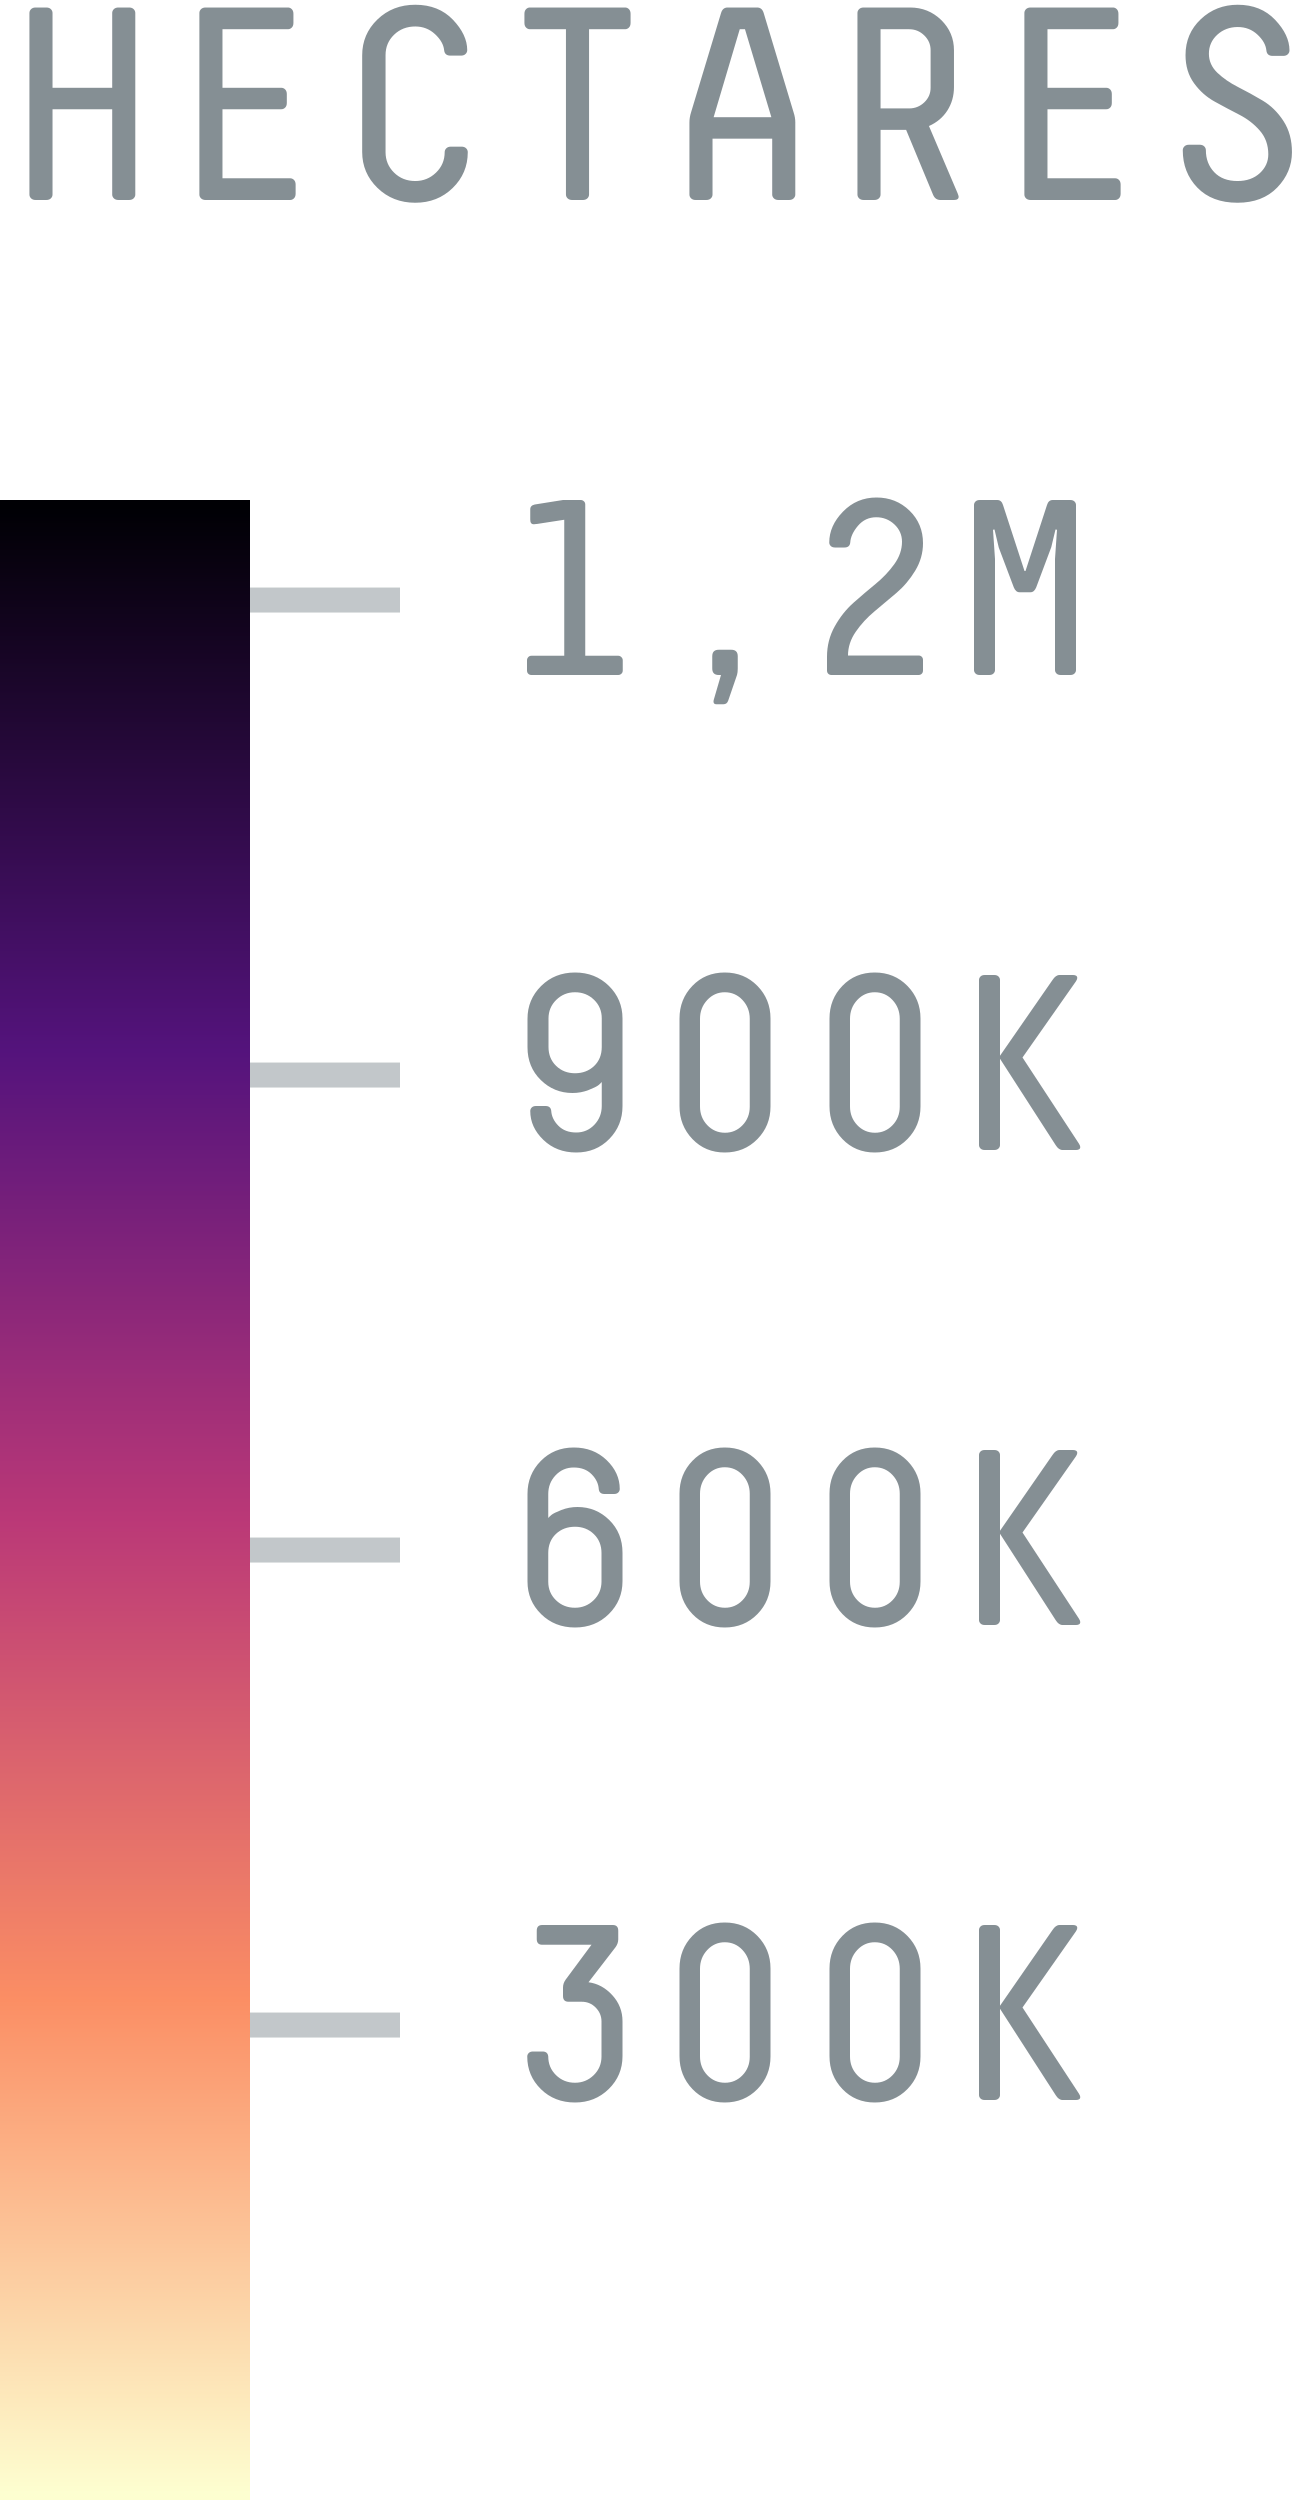
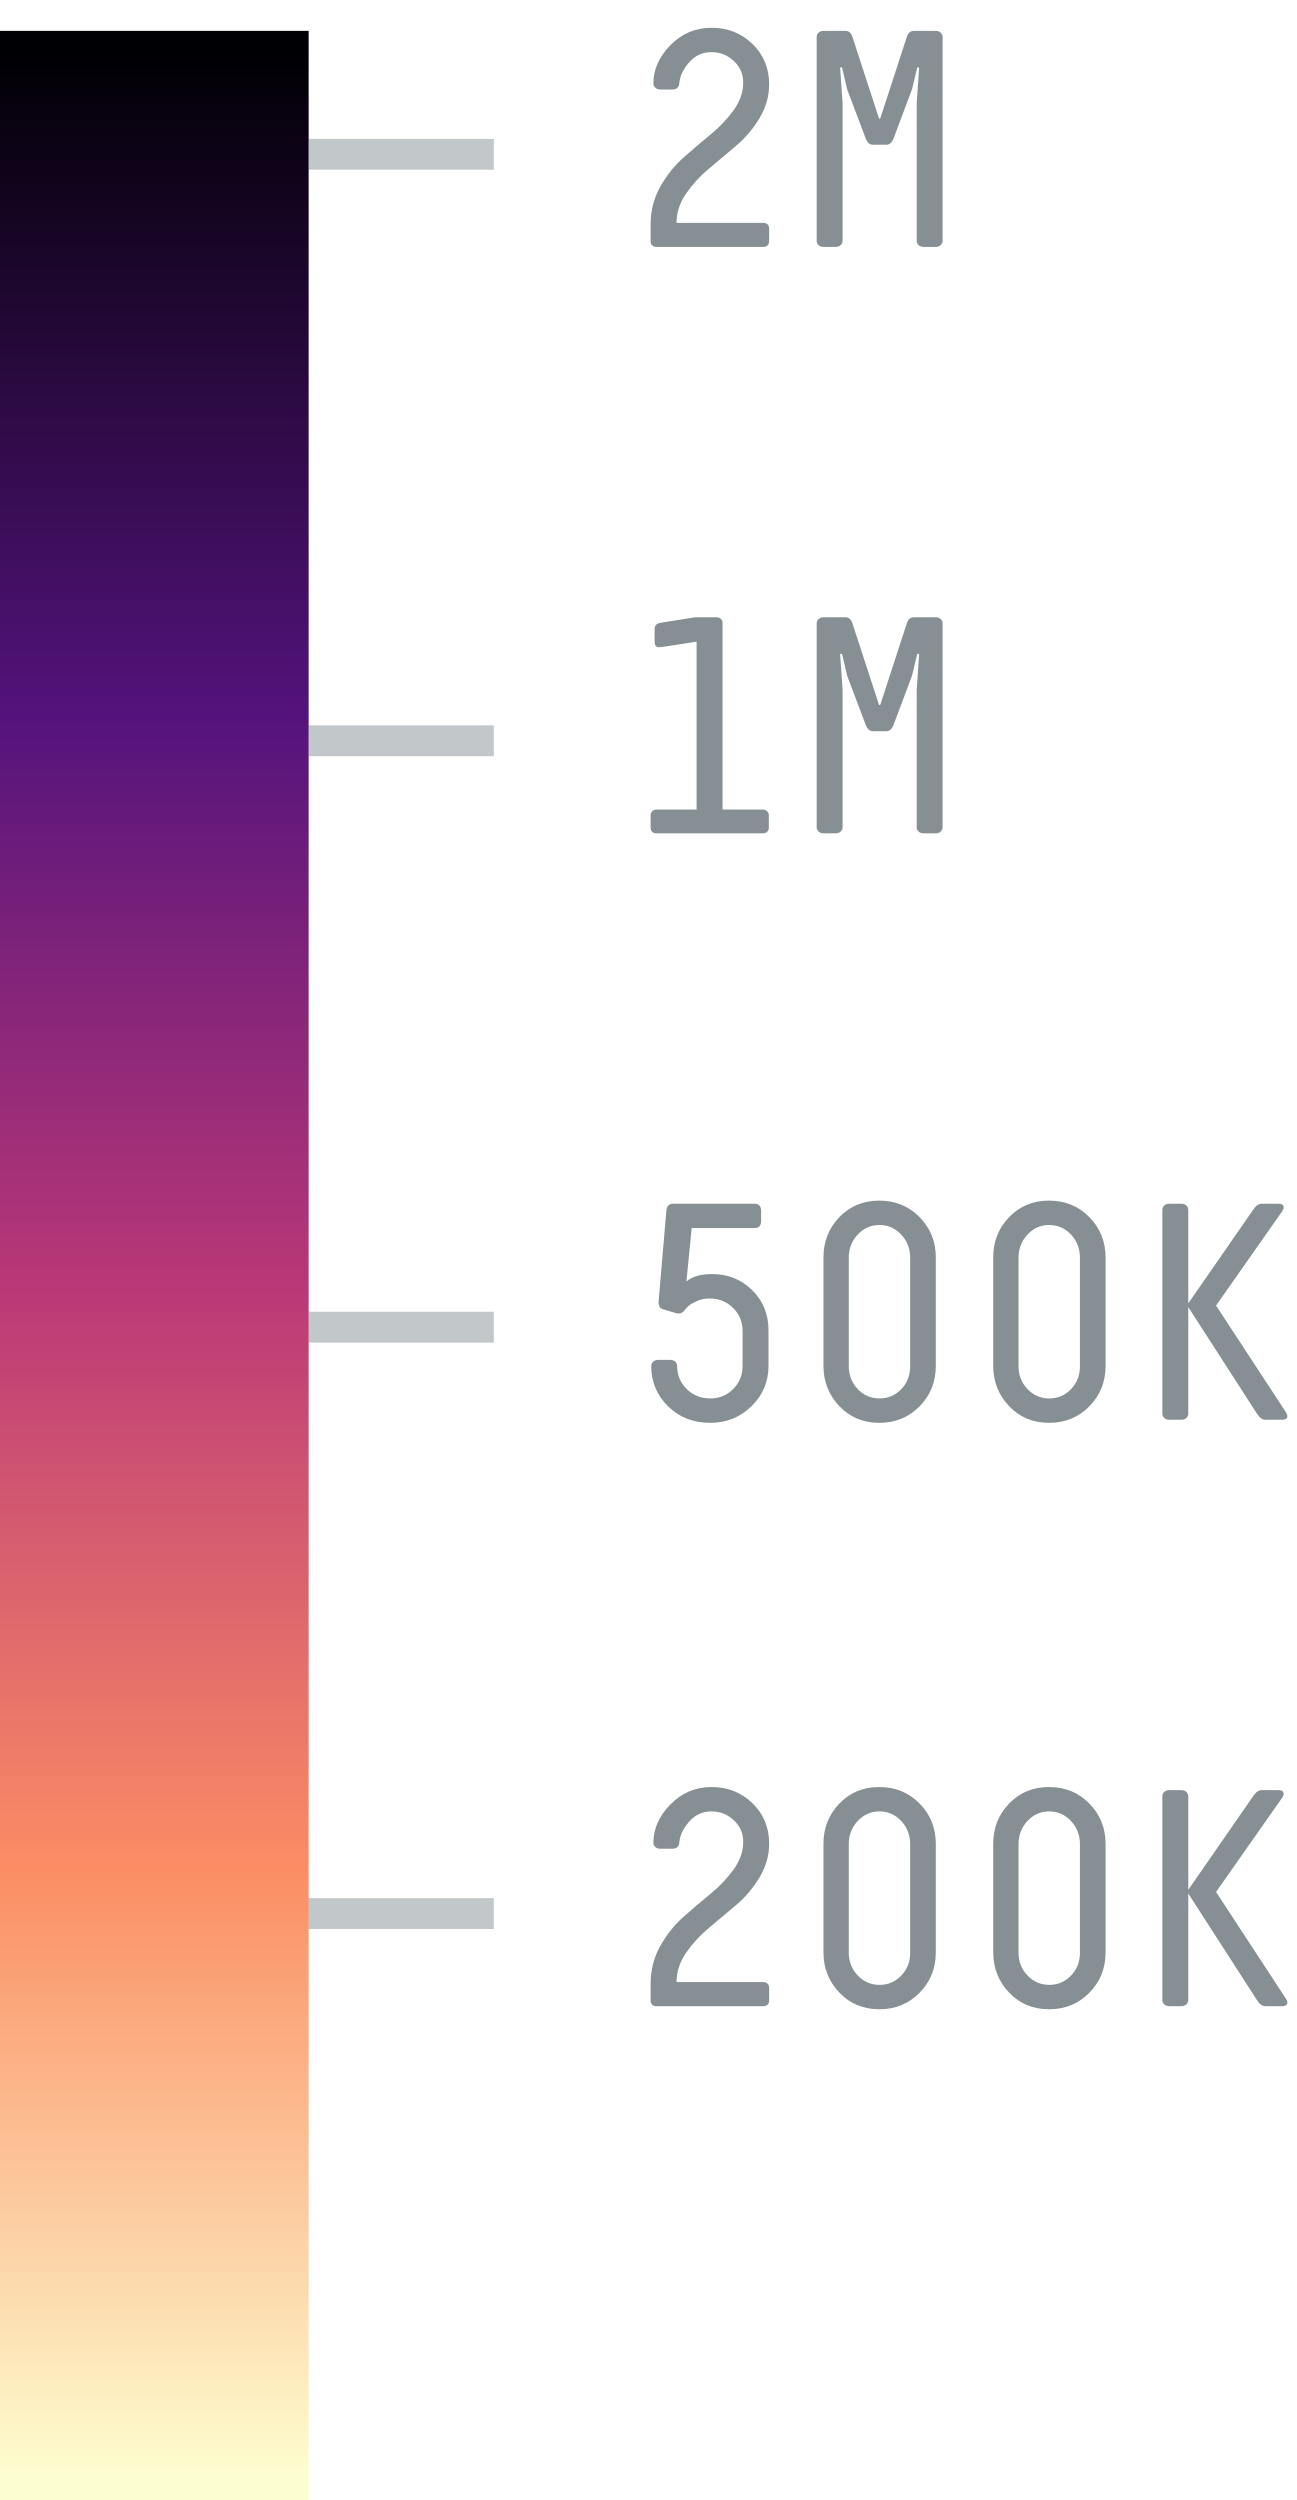
- <svg xmlns="http://www.w3.org/2000/svg" width="52px" height="100px" viewBox="0 0 52 100" version="1.1">
+ <svg xmlns="http://www.w3.org/2000/svg" width="42px" height="81px" viewBox="0 0 42 81" version="1.1">
  <defs>
    <linearGradient x1="50%" y1="100%" x2="50%" y2="3.061617e-15%" id="linearGradient-1">
      <stop stop-color="#FDFED0" offset="0%" />
      <stop stop-color="#FB8E64" offset="24.852%" />
      <stop stop-color="#BA3877" offset="49.08%" />
      <stop stop-color="#54137C" offset="72.608%" />
      <stop stop-color="#000004" offset="100%" />
    </linearGradient>
  </defs>
  <g id="Page-1" stroke="none" stroke-width="1" fill="none" fill-rule="evenodd">
-     <g id="legend">
-       <rect id="Rectangle-3" fill="url(#linearGradient-1)" fill-rule="nonzero" x="0" y="20" width="10" height="80" />
-       <path d="M24.62,77.89 L23.54,79.29 C23.9,79.337 24.217,79.508 24.49,79.805 C24.763,80.102 24.9,80.45 24.9,80.85 L24.9,82.25 C24.9,82.763 24.717,83.2 24.35,83.56 C23.983,83.92 23.533,84.1 23,84.1 C22.453,84.1 21.998,83.922 21.635,83.565 C21.272,83.208 21.09,82.773 21.09,82.26 C21.09,82.207 21.11,82.16 21.15,82.12 C21.19,82.08 21.247,82.06 21.32,82.06 L21.7,82.06 C21.84,82.06 21.917,82.127 21.93,82.26 C21.93,82.553 22.033,82.802 22.24,83.005 C22.447,83.208 22.7,83.31 23,83.31 C23.293,83.31 23.543,83.208 23.75,83.005 C23.957,82.802 24.06,82.553 24.06,82.26 L24.06,80.86 C24.06,80.647 23.983,80.462 23.83,80.305 C23.677,80.148 23.49,80.07 23.27,80.07 L22.74,80.07 C22.593,80.07 22.52,79.993 22.52,79.84 L22.52,79.5 C22.52,79.387 22.557,79.28 22.63,79.18 L23.66,77.79 L21.69,77.79 C21.543,77.79 21.47,77.713 21.47,77.56 L21.47,77.23 C21.47,77.077 21.543,77 21.69,77 L24.51,77 C24.657,77 24.73,77.077 24.73,77.23 L24.73,77.57 C24.73,77.683 24.693,77.79 24.62,77.89 Z M30.82,78.74 L30.82,82.26 C30.82,82.773 30.645,83.208 30.295,83.565 C29.945,83.922 29.51,84.1 28.99,84.1 C28.47,84.1 28.038,83.92 27.695,83.56 C27.352,83.2 27.18,82.763 27.18,82.25 L27.18,78.74 C27.18,78.227 27.352,77.792 27.695,77.435 C28.038,77.078 28.47,76.9 28.99,76.9 C29.51,76.9 29.945,77.078 30.295,77.435 C30.645,77.792 30.82,78.227 30.82,78.74 Z M29.99,82.27 L29.99,78.75 C29.99,78.457 29.893,78.207 29.7,78 C29.507,77.793 29.27,77.69 28.99,77.69 C28.717,77.69 28.483,77.793 28.29,78 C28.097,78.207 28,78.457 28,78.75 L28,82.26 C28,82.553 28.097,82.802 28.29,83.005 C28.483,83.208 28.72,83.31 29,83.31 C29.273,83.31 29.507,83.21 29.7,83.01 C29.893,82.81 29.99,82.563 29.99,82.27 Z M36.82,78.74 L36.82,82.26 C36.82,82.773 36.645,83.208 36.295,83.565 C35.945,83.922 35.51,84.1 34.99,84.1 C34.47,84.1 34.038,83.92 33.695,83.56 C33.352,83.2 33.18,82.763 33.18,82.25 L33.18,78.74 C33.18,78.227 33.352,77.792 33.695,77.435 C34.038,77.078 34.47,76.9 34.99,76.9 C35.51,76.9 35.945,77.078 36.295,77.435 C36.645,77.792 36.82,78.227 36.82,78.74 Z M35.99,82.27 L35.99,78.75 C35.99,78.457 35.893,78.207 35.7,78 C35.507,77.793 35.27,77.69 34.99,77.69 C34.717,77.69 34.483,77.793 34.29,78 C34.097,78.207 34,78.457 34,78.75 L34,82.26 C34,82.553 34.097,82.802 34.29,83.005 C34.483,83.208 34.72,83.31 35,83.31 C35.273,83.31 35.507,83.21 35.7,83.01 C35.893,82.81 35.99,82.563 35.99,82.27 Z M43.04,77.25 L40.9,80.3 L43.16,83.75 C43.193,83.803 43.21,83.847 43.21,83.88 C43.21,83.96 43.153,84 43.04,84 L42.5,84 C42.4,84 42.31,83.937 42.23,83.81 L40,80.35 L40,83.8 C40,83.853 39.98,83.9 39.94,83.94 C39.9,83.98 39.843,84 39.77,84 L39.39,84 C39.317,84 39.26,83.98 39.22,83.94 C39.18,83.9 39.16,83.853 39.16,83.8 L39.16,77.2 C39.16,77.147 39.18,77.1 39.22,77.06 C39.26,77.02 39.317,77 39.39,77 L39.77,77 C39.843,77 39.9,77.02 39.94,77.06 C39.98,77.1 40,77.147 40,77.2 L40,80.23 L42.1,77.2 C42.187,77.067 42.28,77 42.38,77 L42.92,77 C43.033,77 43.09,77.04 43.09,77.12 C43.09,77.153 43.073,77.197 43.04,77.25 Z" id="300K" fill="#34444C" opacity="0.6" />
-       <path d="M22.95,57.9 C23.477,57.9 23.915,58.068 24.265,58.405 C24.615,58.742 24.79,59.127 24.79,59.56 C24.79,59.613 24.77,59.66 24.73,59.7 C24.69,59.74 24.633,59.76 24.56,59.76 L24.18,59.76 C24.04,59.76 23.963,59.693 23.95,59.56 C23.937,59.347 23.842,59.15 23.665,58.97 C23.488,58.79 23.25,58.7 22.95,58.7 C22.663,58.7 22.422,58.803 22.225,59.01 C22.028,59.217 21.93,59.467 21.93,59.76 L21.93,60.72 C21.957,60.687 22,60.645 22.06,60.595 C22.12,60.545 22.252,60.48 22.455,60.4 C22.658,60.32 22.873,60.28 23.1,60.28 C23.593,60.28 24.017,60.453 24.37,60.8 C24.723,61.147 24.9,61.583 24.9,62.11 L24.9,63.25 C24.9,63.763 24.718,64.2 24.355,64.56 C23.992,64.92 23.54,65.1 23,65.1 C22.46,65.1 22.008,64.922 21.645,64.565 C21.282,64.208 21.1,63.773 21.1,63.26 L21.1,59.75 C21.1,59.237 21.277,58.8 21.63,58.44 C21.983,58.08 22.423,57.9 22.95,57.9 Z M23,61.07 C22.693,61.07 22.438,61.167 22.235,61.36 C22.032,61.553 21.93,61.807 21.93,62.12 L21.93,63.27 C21.93,63.563 22.033,63.81 22.24,64.01 C22.447,64.21 22.7,64.31 23,64.31 C23.293,64.31 23.543,64.208 23.75,64.005 C23.957,63.802 24.06,63.553 24.06,63.26 L24.06,62.12 C24.06,61.813 23.958,61.562 23.755,61.365 C23.552,61.168 23.3,61.07 23,61.07 Z M30.82,59.74 L30.82,63.26 C30.82,63.773 30.645,64.208 30.295,64.565 C29.945,64.922 29.51,65.1 28.99,65.1 C28.47,65.1 28.038,64.92 27.695,64.56 C27.352,64.2 27.18,63.763 27.18,63.25 L27.18,59.74 C27.18,59.227 27.352,58.792 27.695,58.435 C28.038,58.078 28.47,57.9 28.99,57.9 C29.51,57.9 29.945,58.078 30.295,58.435 C30.645,58.792 30.82,59.227 30.82,59.74 Z M29.99,63.27 L29.99,59.75 C29.99,59.457 29.893,59.207 29.7,59 C29.507,58.793 29.27,58.69 28.99,58.69 C28.717,58.69 28.483,58.793 28.29,59 C28.097,59.207 28,59.457 28,59.75 L28,63.26 C28,63.553 28.097,63.802 28.29,64.005 C28.483,64.208 28.72,64.31 29,64.31 C29.273,64.31 29.507,64.21 29.7,64.01 C29.893,63.81 29.99,63.563 29.99,63.27 Z M36.82,59.74 L36.82,63.26 C36.82,63.773 36.645,64.208 36.295,64.565 C35.945,64.922 35.51,65.1 34.99,65.1 C34.47,65.1 34.038,64.92 33.695,64.56 C33.352,64.2 33.18,63.763 33.18,63.25 L33.18,59.74 C33.18,59.227 33.352,58.792 33.695,58.435 C34.038,58.078 34.47,57.9 34.99,57.9 C35.51,57.9 35.945,58.078 36.295,58.435 C36.645,58.792 36.82,59.227 36.82,59.74 Z M35.99,63.27 L35.99,59.75 C35.99,59.457 35.893,59.207 35.7,59 C35.507,58.793 35.27,58.69 34.99,58.69 C34.717,58.69 34.483,58.793 34.29,59 C34.097,59.207 34,59.457 34,59.75 L34,63.26 C34,63.553 34.097,63.802 34.29,64.005 C34.483,64.208 34.72,64.31 35,64.31 C35.273,64.31 35.507,64.21 35.7,64.01 C35.893,63.81 35.99,63.563 35.99,63.27 Z M43.04,58.25 L40.9,61.3 L43.16,64.75 C43.193,64.803 43.21,64.847 43.21,64.88 C43.21,64.96 43.153,65 43.04,65 L42.5,65 C42.4,65 42.31,64.937 42.23,64.81 L40,61.35 L40,64.8 C40,64.853 39.98,64.9 39.94,64.94 C39.9,64.98 39.843,65 39.77,65 L39.39,65 C39.317,65 39.26,64.98 39.22,64.94 C39.18,64.9 39.16,64.853 39.16,64.8 L39.16,58.2 C39.16,58.147 39.18,58.1 39.22,58.06 C39.26,58.02 39.317,58 39.39,58 L39.77,58 C39.843,58 39.9,58.02 39.94,58.06 C39.98,58.1 40,58.147 40,58.2 L40,61.23 L42.1,58.2 C42.187,58.067 42.28,58 42.38,58 L42.92,58 C43.033,58 43.09,58.04 43.09,58.12 C43.09,58.153 43.073,58.197 43.04,58.25 Z" id="600K" fill="#34444C" opacity="0.6" />
-       <path d="M23.05,46.1 C22.523,46.1 22.085,45.932 21.735,45.595 C21.385,45.258 21.21,44.873 21.21,44.44 C21.21,44.387 21.23,44.34 21.27,44.3 C21.31,44.26 21.367,44.24 21.44,44.24 L21.82,44.24 C21.96,44.24 22.037,44.307 22.05,44.44 C22.063,44.653 22.158,44.85 22.335,45.03 C22.512,45.21 22.75,45.3 23.05,45.3 C23.337,45.3 23.578,45.197 23.775,44.99 C23.972,44.783 24.07,44.533 24.07,44.24 L24.07,43.28 C24.043,43.313 24,43.355 23.94,43.405 C23.88,43.455 23.748,43.52 23.545,43.6 C23.342,43.68 23.127,43.72 22.9,43.72 C22.407,43.72 21.983,43.547 21.63,43.2 C21.277,42.853 21.1,42.417 21.1,41.89 L21.1,40.75 C21.1,40.237 21.282,39.8 21.645,39.44 C22.008,39.08 22.46,38.9 23,38.9 C23.54,38.9 23.992,39.078 24.355,39.435 C24.718,39.792 24.9,40.227 24.9,40.74 L24.9,44.25 C24.9,44.763 24.723,45.2 24.37,45.56 C24.017,45.92 23.577,46.1 23.05,46.1 Z M23,42.93 C23.307,42.93 23.562,42.833 23.765,42.64 C23.968,42.447 24.07,42.193 24.07,41.88 L24.07,40.73 C24.07,40.437 23.967,40.19 23.76,39.99 C23.553,39.79 23.3,39.69 23,39.69 C22.707,39.69 22.457,39.792 22.25,39.995 C22.043,40.198 21.94,40.447 21.94,40.74 L21.94,41.88 C21.94,42.187 22.042,42.438 22.245,42.635 C22.448,42.832 22.7,42.93 23,42.93 Z M30.82,40.74 L30.82,44.26 C30.82,44.773 30.645,45.208 30.295,45.565 C29.945,45.922 29.51,46.1 28.99,46.1 C28.47,46.1 28.038,45.92 27.695,45.56 C27.352,45.2 27.18,44.763 27.18,44.25 L27.18,40.74 C27.18,40.227 27.352,39.792 27.695,39.435 C28.038,39.078 28.47,38.9 28.99,38.9 C29.51,38.9 29.945,39.078 30.295,39.435 C30.645,39.792 30.82,40.227 30.82,40.74 Z M29.99,44.27 L29.99,40.75 C29.99,40.457 29.893,40.207 29.7,40 C29.507,39.793 29.27,39.69 28.99,39.69 C28.717,39.69 28.483,39.793 28.29,40 C28.097,40.207 28,40.457 28,40.75 L28,44.26 C28,44.553 28.097,44.802 28.29,45.005 C28.483,45.208 28.72,45.31 29,45.31 C29.273,45.31 29.507,45.21 29.7,45.01 C29.893,44.81 29.99,44.563 29.99,44.27 Z M36.82,40.74 L36.82,44.26 C36.82,44.773 36.645,45.208 36.295,45.565 C35.945,45.922 35.51,46.1 34.99,46.1 C34.47,46.1 34.038,45.92 33.695,45.56 C33.352,45.2 33.18,44.763 33.18,44.25 L33.18,40.74 C33.18,40.227 33.352,39.792 33.695,39.435 C34.038,39.078 34.47,38.9 34.99,38.9 C35.51,38.9 35.945,39.078 36.295,39.435 C36.645,39.792 36.82,40.227 36.82,40.74 Z M35.99,44.27 L35.99,40.75 C35.99,40.457 35.893,40.207 35.7,40 C35.507,39.793 35.27,39.69 34.99,39.69 C34.717,39.69 34.483,39.793 34.29,40 C34.097,40.207 34,40.457 34,40.75 L34,44.26 C34,44.553 34.097,44.802 34.29,45.005 C34.483,45.208 34.72,45.31 35,45.31 C35.273,45.31 35.507,45.21 35.7,45.01 C35.893,44.81 35.99,44.563 35.99,44.27 Z M43.04,39.25 L40.9,42.3 L43.16,45.75 C43.193,45.803 43.21,45.847 43.21,45.88 C43.21,45.96 43.153,46 43.04,46 L42.5,46 C42.4,46 42.31,45.937 42.23,45.81 L40,42.35 L40,45.8 C40,45.853 39.98,45.9 39.94,45.94 C39.9,45.98 39.843,46 39.77,46 L39.39,46 C39.317,46 39.26,45.98 39.22,45.94 C39.18,45.9 39.16,45.853 39.16,45.8 L39.16,39.2 C39.16,39.147 39.18,39.1 39.22,39.06 C39.26,39.02 39.317,39 39.39,39 L39.77,39 C39.843,39 39.9,39.02 39.94,39.06 C39.98,39.1 40,39.147 40,39.2 L40,42.23 L42.1,39.2 C42.187,39.067 42.28,39 42.38,39 L42.92,39 C43.033,39 43.09,39.04 43.09,39.12 C43.09,39.153 43.073,39.197 43.04,39.25 Z" id="900K" fill="#34444C" opacity="0.6" />
-       <path d="M21.39,20.18 L22.52,20 L23.23,20 C23.277,20 23.318,20.017 23.355,20.05 C23.392,20.083 23.41,20.127 23.41,20.18 L23.41,26.23 L24.73,26.23 C24.777,26.23 24.818,26.248 24.855,26.285 C24.892,26.322 24.91,26.363 24.91,26.41 L24.91,26.82 C24.91,26.873 24.892,26.917 24.855,26.95 C24.818,26.983 24.777,27 24.73,27 L21.26,27 C21.207,27 21.163,26.983 21.13,26.95 C21.097,26.917 21.08,26.873 21.08,26.82 L21.08,26.41 C21.08,26.363 21.097,26.322 21.13,26.285 C21.163,26.248 21.207,26.23 21.26,26.23 L22.57,26.23 L22.57,20.79 L21.47,20.96 L21.44,20.96 C21.413,20.967 21.383,20.97 21.35,20.97 C21.257,20.97 21.21,20.91 21.21,20.79 L21.21,20.37 C21.21,20.27 21.27,20.207 21.39,20.18 Z M29.51,26.25 L29.51,26.74 C29.51,26.847 29.5,26.933 29.48,27 L29.13,28.02 C29.097,28.12 29.033,28.17 28.94,28.17 L28.65,28.17 C28.577,28.17 28.54,28.133 28.54,28.06 C28.54,28.033 28.547,28 28.56,27.96 L28.84,27 L28.75,27 C28.577,27 28.49,26.913 28.49,26.74 L28.49,26.25 C28.49,26.077 28.577,25.99 28.75,25.99 L29.25,25.99 C29.423,25.99 29.51,26.077 29.51,26.25 Z M33.17,21.7 C33.17,21.253 33.353,20.842 33.72,20.465 C34.087,20.088 34.533,19.9 35.06,19.9 C35.58,19.9 36.02,20.075 36.38,20.425 C36.74,20.775 36.92,21.21 36.92,21.73 C36.92,22.117 36.817,22.482 36.61,22.825 C36.403,23.168 36.153,23.465 35.86,23.715 C35.567,23.965 35.273,24.212 34.98,24.455 C34.687,24.698 34.437,24.97 34.23,25.27 C34.023,25.57 33.92,25.887 33.92,26.22 L36.74,26.22 C36.793,26.22 36.837,26.237 36.87,26.27 C36.903,26.303 36.92,26.347 36.92,26.4 L36.92,26.82 C36.92,26.873 36.903,26.917 36.87,26.95 C36.837,26.983 36.793,27 36.74,27 L33.26,27 C33.207,27 33.163,26.983 33.13,26.95 C33.097,26.917 33.08,26.873 33.08,26.82 L33.08,26.27 C33.08,25.83 33.183,25.425 33.39,25.055 C33.597,24.685 33.847,24.37 34.14,24.11 C34.433,23.85 34.727,23.6 35.02,23.36 C35.313,23.12 35.563,22.857 35.77,22.57 C35.977,22.283 36.08,21.983 36.08,21.67 C36.08,21.397 35.978,21.165 35.775,20.975 C35.572,20.785 35.33,20.69 35.05,20.69 C34.757,20.69 34.513,20.803 34.32,21.03 C34.127,21.257 34.023,21.48 34.01,21.7 C33.997,21.833 33.92,21.9 33.78,21.9 L33.4,21.9 C33.327,21.9 33.27,21.88 33.23,21.84 C33.19,21.8 33.17,21.753 33.17,21.7 Z M42.05,21.89 L41.45,23.49 C41.397,23.623 41.32,23.69 41.22,23.69 L40.78,23.69 C40.68,23.69 40.603,23.623 40.55,23.49 L39.95,21.9 L39.78,21.18 L39.72,21.19 L39.8,22.36 L39.8,26.8 C39.8,26.853 39.78,26.9 39.74,26.94 C39.7,26.98 39.643,27 39.57,27 L39.19,27 C39.117,27 39.06,26.98 39.02,26.94 C38.98,26.9 38.96,26.853 38.96,26.8 L38.96,20.2 C38.96,20.147 38.98,20.1 39.02,20.06 C39.06,20.02 39.117,20 39.19,20 L39.89,20 C40.003,20 40.08,20.067 40.12,20.2 L40.98,22.84 L41.02,22.84 L41.88,20.2 C41.92,20.067 41.997,20 42.11,20 L42.81,20 C42.883,20 42.94,20.02 42.98,20.06 C43.02,20.1 43.04,20.147 43.04,20.2 L43.04,26.8 C43.04,26.853 43.02,26.9 42.98,26.94 C42.94,26.98 42.883,27 42.81,27 L42.43,27 C42.357,27 42.3,26.98 42.26,26.94 C42.22,26.9 42.2,26.853 42.2,26.8 L42.2,22.36 L42.28,21.19 L42.22,21.18 L42.05,21.89 Z" id="1,2M" fill="#34444C" opacity="0.6" />
-       <path d="M5.412,0.52 L5.412,7.78 C5.412,7.839 5.39,7.89 5.346,7.934 C5.302,7.978 5.24,8 5.159,8 L4.741,8 C4.66,8 4.598,7.978 4.554,7.934 C4.51,7.89 4.488,7.839 4.488,7.78 L4.488,4.37 L2.101,4.37 L2.101,7.78 C2.101,7.839 2.079,7.89 2.035,7.934 C1.991,7.978 1.929,8 1.848,8 L1.43,8 C1.349,8 1.287,7.978 1.243,7.934 C1.199,7.89 1.177,7.839 1.177,7.78 L1.177,0.52 C1.177,0.461 1.199,0.41 1.243,0.366 C1.287,0.322 1.349,0.3 1.43,0.3 L1.848,0.3 C1.929,0.3 1.991,0.322 2.035,0.366 C2.079,0.41 2.101,0.461 2.101,0.52 L2.101,3.512 L4.488,3.512 L4.488,0.52 C4.488,0.461 4.51,0.41 4.554,0.366 C4.598,0.322 4.66,0.3 4.741,0.3 L5.159,0.3 C5.24,0.3 5.302,0.322 5.346,0.366 C5.39,0.41 5.412,0.461 5.412,0.52 Z M11.605,8 L8.228,8 C8.147,8 8.085,7.978 8.041,7.934 C7.997,7.89 7.975,7.839 7.975,7.78 L7.975,0.52 C7.975,0.461 7.997,0.41 8.041,0.366 C8.085,0.322 8.147,0.3 8.228,0.3 L11.517,0.3 C11.576,0.3 11.627,0.322 11.671,0.366 C11.715,0.41 11.737,0.472 11.737,0.553 L11.737,0.916 C11.737,0.997 11.715,1.059 11.671,1.103 C11.627,1.147 11.576,1.169 11.517,1.169 L8.899,1.169 L8.899,3.512 L11.253,3.512 C11.312,3.512 11.363,3.534 11.407,3.578 C11.451,3.622 11.473,3.684 11.473,3.765 L11.473,4.117 C11.473,4.198 11.451,4.26 11.407,4.304 C11.363,4.348 11.312,4.37 11.253,4.37 L8.899,4.37 L8.899,7.131 L11.605,7.131 C11.664,7.131 11.715,7.153 11.759,7.197 C11.803,7.241 11.825,7.303 11.825,7.384 L11.825,7.747 C11.825,7.828 11.803,7.89 11.759,7.934 C11.715,7.978 11.664,8 11.605,8 Z M18.711,6.086 C18.711,6.651 18.509,7.129 18.106,7.521 C17.703,7.914 17.204,8.11 16.61,8.11 C16.009,8.11 15.505,7.912 15.098,7.516 C14.691,7.12 14.487,6.64 14.487,6.075 L14.487,2.214 C14.487,1.649 14.691,1.171 15.098,0.778 C15.505,0.386 16.009,0.19 16.61,0.19 C17.233,0.19 17.736,0.39 18.117,0.789 C18.498,1.189 18.689,1.594 18.689,2.005 C18.689,2.064 18.667,2.115 18.623,2.159 C18.579,2.203 18.517,2.225 18.436,2.225 L18.018,2.225 C17.864,2.225 17.78,2.152 17.765,2.005 C17.743,1.785 17.622,1.572 17.402,1.367 C17.182,1.162 16.918,1.059 16.61,1.059 C16.273,1.059 15.99,1.169 15.763,1.389 C15.536,1.609 15.422,1.88 15.422,2.203 L15.422,6.086 C15.422,6.409 15.536,6.682 15.763,6.905 C15.99,7.129 16.273,7.241 16.61,7.241 C16.933,7.241 17.209,7.129 17.441,6.905 C17.672,6.682 17.787,6.409 17.787,6.086 C17.787,6.027 17.809,5.976 17.853,5.932 C17.897,5.888 17.959,5.866 18.04,5.866 L18.458,5.866 C18.539,5.866 18.601,5.888 18.645,5.932 C18.689,5.976 18.711,6.027 18.711,6.086 Z M23.562,1.169 L23.562,7.78 C23.562,7.839 23.54,7.89 23.496,7.934 C23.452,7.978 23.39,8 23.309,8 L22.891,8 C22.81,8 22.748,7.978 22.704,7.934 C22.66,7.89 22.638,7.839 22.638,7.78 L22.638,1.169 L21.197,1.169 C21.138,1.169 21.087,1.147 21.043,1.103 C20.999,1.059 20.977,0.997 20.977,0.916 L20.977,0.553 C20.977,0.472 20.999,0.41 21.043,0.366 C21.087,0.322 21.138,0.3 21.197,0.3 L25.003,0.3 C25.062,0.3 25.113,0.322 25.157,0.366 C25.201,0.41 25.223,0.472 25.223,0.553 L25.223,0.916 C25.223,0.997 25.201,1.059 25.157,1.103 C25.113,1.147 25.062,1.169 25.003,1.169 L23.562,1.169 Z M30.855,4.689 L29.799,1.169 L29.59,1.169 L28.545,4.689 L30.855,4.689 Z M30.547,0.52 L31.746,4.502 C31.79,4.634 31.812,4.766 31.812,4.898 L31.812,7.78 C31.812,7.839 31.79,7.89 31.746,7.934 C31.702,7.978 31.64,8 31.559,8 L31.141,8 C31.06,8 30.998,7.978 30.954,7.934 C30.91,7.89 30.888,7.839 30.888,7.78 L30.888,5.547 L28.501,5.547 L28.501,7.78 C28.501,7.839 28.479,7.89 28.435,7.934 C28.391,7.978 28.329,8 28.248,8 L27.83,8 C27.749,8 27.687,7.978 27.643,7.934 C27.599,7.89 27.577,7.839 27.577,7.78 L27.577,4.898 C27.577,4.766 27.599,4.63 27.643,4.491 L28.842,0.52 C28.886,0.373 28.974,0.3 29.106,0.3 L30.283,0.3 C30.415,0.3 30.503,0.373 30.547,0.52 Z M37.158,5.041 L38.302,7.725 C38.331,7.798 38.346,7.846 38.346,7.868 C38.346,7.956 38.284,8 38.159,8 L37.62,8 C37.481,8 37.382,7.93 37.323,7.791 L36.245,5.195 L35.222,5.195 L35.222,7.78 C35.222,7.839 35.2,7.89 35.156,7.934 C35.112,7.978 35.05,8 34.969,8 L34.551,8 C34.47,8 34.408,7.978 34.364,7.934 C34.32,7.89 34.298,7.839 34.298,7.78 L34.298,0.52 C34.298,0.461 34.32,0.41 34.364,0.366 C34.408,0.322 34.47,0.3 34.551,0.3 L36.399,0.3 C36.89,0.3 37.306,0.467 37.648,0.8 C37.989,1.134 38.159,1.539 38.159,2.016 L38.159,3.479 C38.159,3.831 38.071,4.144 37.895,4.42 C37.719,4.694 37.473,4.902 37.158,5.041 Z M37.224,3.512 L37.224,2.005 C37.224,1.778 37.14,1.581 36.971,1.417 C36.802,1.252 36.601,1.169 36.366,1.169 L35.222,1.169 L35.222,4.337 L36.366,4.337 C36.601,4.337 36.802,4.256 36.971,4.095 C37.14,3.934 37.224,3.739 37.224,3.512 Z M44.605,8 L41.228,8 C41.147,8 41.085,7.978 41.041,7.934 C40.997,7.89 40.975,7.839 40.975,7.78 L40.975,0.52 C40.975,0.461 40.997,0.41 41.041,0.366 C41.085,0.322 41.147,0.3 41.228,0.3 L44.517,0.3 C44.576,0.3 44.627,0.322 44.671,0.366 C44.715,0.41 44.737,0.472 44.737,0.553 L44.737,0.916 C44.737,0.997 44.715,1.059 44.671,1.103 C44.627,1.147 44.576,1.169 44.517,1.169 L41.899,1.169 L41.899,3.512 L44.253,3.512 C44.312,3.512 44.363,3.534 44.407,3.578 C44.451,3.622 44.473,3.684 44.473,3.765 L44.473,4.117 C44.473,4.198 44.451,4.26 44.407,4.304 C44.363,4.348 44.312,4.37 44.253,4.37 L41.899,4.37 L41.899,7.131 L44.605,7.131 C44.664,7.131 44.715,7.153 44.759,7.197 C44.803,7.241 44.825,7.303 44.825,7.384 L44.825,7.747 C44.825,7.828 44.803,7.89 44.759,7.934 C44.715,7.978 44.664,8 44.605,8 Z M49.5,8.11 C48.818,8.11 48.283,7.908 47.894,7.505 C47.505,7.102 47.311,6.603 47.311,6.009 C47.311,5.95 47.333,5.899 47.377,5.855 C47.421,5.811 47.483,5.789 47.564,5.789 L47.982,5.789 C48.063,5.789 48.125,5.811 48.169,5.855 C48.213,5.899 48.235,5.95 48.235,6.009 C48.235,6.361 48.347,6.654 48.571,6.889 C48.794,7.124 49.104,7.241 49.5,7.241 C49.867,7.241 50.164,7.136 50.391,6.928 C50.618,6.718 50.732,6.467 50.732,6.174 C50.732,5.8 50.618,5.483 50.391,5.223 C50.164,4.962 49.889,4.75 49.566,4.585 C49.243,4.42 48.919,4.247 48.593,4.067 C48.266,3.888 47.989,3.642 47.762,3.33 C47.535,3.019 47.421,2.643 47.421,2.203 C47.421,1.631 47.624,1.153 48.032,0.767 C48.438,0.383 48.932,0.19 49.511,0.19 C50.127,0.19 50.626,0.392 51.007,0.795 C51.388,1.198 51.579,1.605 51.579,2.016 C51.579,2.075 51.557,2.126 51.513,2.17 C51.469,2.214 51.407,2.236 51.326,2.236 L50.908,2.236 C50.754,2.236 50.67,2.163 50.655,2.016 C50.633,1.796 50.514,1.585 50.297,1.383 C50.081,1.182 49.819,1.081 49.511,1.081 C49.188,1.081 48.915,1.184 48.691,1.389 C48.468,1.594 48.356,1.847 48.356,2.148 C48.356,2.441 48.47,2.696 48.697,2.913 C48.924,3.129 49.201,3.32 49.528,3.485 C49.854,3.65 50.18,3.829 50.507,4.024 C50.833,4.218 51.11,4.489 51.337,4.838 C51.564,5.186 51.678,5.602 51.678,6.086 C51.678,6.621 51.482,7.093 51.09,7.5 C50.697,7.907 50.167,8.11 49.5,8.11 Z" id="HECTARES" fill="#34444C" opacity="0.6" />
-       <path d="M10,62 L16,62" id="Shape" stroke="#34444C" opacity="0.3" stroke-linejoin="round" />
+     <g id="3">
+       <rect id="Rectangle-3" fill="url(#linearGradient-1)" x="0" y="1" width="10" height="80" />
+       <path d="M21.17,59.7 C21.17,59.253 21.353,58.842 21.72,58.465 C22.087,58.088 22.533,57.9 23.06,57.9 C23.58,57.9 24.02,58.075 24.38,58.425 C24.74,58.775 24.92,59.21 24.92,59.73 C24.92,60.117 24.817,60.482 24.61,60.825 C24.403,61.168 24.153,61.465 23.86,61.715 C23.567,61.965 23.273,62.212 22.98,62.455 C22.687,62.698 22.437,62.97 22.23,63.27 C22.023,63.57 21.92,63.887 21.92,64.22 L24.74,64.22 C24.793,64.22 24.837,64.237 24.87,64.27 C24.903,64.303 24.92,64.347 24.92,64.4 L24.92,64.82 C24.92,64.873 24.903,64.917 24.87,64.95 C24.837,64.983 24.793,65 24.74,65 L21.26,65 C21.207,65 21.163,64.983 21.13,64.95 C21.097,64.917 21.08,64.873 21.08,64.82 L21.08,64.27 C21.08,63.83 21.183,63.425 21.39,63.055 C21.597,62.685 21.847,62.37 22.14,62.11 C22.433,61.85 22.727,61.6 23.02,61.36 C23.313,61.12 23.563,60.857 23.77,60.57 C23.977,60.283 24.08,59.983 24.08,59.67 C24.08,59.397 23.978,59.165 23.775,58.975 C23.572,58.785 23.33,58.69 23.05,58.69 C22.757,58.69 22.513,58.803 22.32,59.03 C22.127,59.257 22.023,59.48 22.01,59.7 C21.997,59.833 21.92,59.9 21.78,59.9 L21.4,59.9 C21.327,59.9 21.27,59.88 21.23,59.84 C21.19,59.8 21.17,59.753 21.17,59.7 Z M30.32,59.74 L30.32,63.26 C30.32,63.773 30.145,64.208 29.795,64.565 C29.445,64.922 29.01,65.1 28.49,65.1 C27.97,65.1 27.538,64.92 27.195,64.56 C26.852,64.2 26.68,63.763 26.68,63.25 L26.68,59.74 C26.68,59.227 26.852,58.792 27.195,58.435 C27.538,58.078 27.97,57.9 28.49,57.9 C29.01,57.9 29.445,58.078 29.795,58.435 C30.145,58.792 30.32,59.227 30.32,59.74 Z M29.49,63.27 L29.49,59.75 C29.49,59.457 29.393,59.207 29.2,59 C29.007,58.793 28.77,58.69 28.49,58.69 C28.217,58.69 27.983,58.793 27.79,59 C27.597,59.207 27.5,59.457 27.5,59.75 L27.5,63.26 C27.5,63.553 27.597,63.802 27.79,64.005 C27.983,64.208 28.22,64.31 28.5,64.31 C28.773,64.31 29.007,64.21 29.2,64.01 C29.393,63.81 29.49,63.563 29.49,63.27 Z M35.82,59.74 L35.82,63.26 C35.82,63.773 35.645,64.208 35.295,64.565 C34.945,64.922 34.51,65.1 33.99,65.1 C33.47,65.1 33.038,64.92 32.695,64.56 C32.352,64.2 32.18,63.763 32.18,63.25 L32.18,59.74 C32.18,59.227 32.352,58.792 32.695,58.435 C33.038,58.078 33.47,57.9 33.99,57.9 C34.51,57.9 34.945,58.078 35.295,58.435 C35.645,58.792 35.82,59.227 35.82,59.74 Z M34.99,63.27 L34.99,59.75 C34.99,59.457 34.893,59.207 34.7,59 C34.507,58.793 34.27,58.69 33.99,58.69 C33.717,58.69 33.483,58.793 33.29,59 C33.097,59.207 33,59.457 33,59.75 L33,63.26 C33,63.553 33.097,63.802 33.29,64.005 C33.483,64.208 33.72,64.31 34,64.31 C34.273,64.31 34.507,64.21 34.7,64.01 C34.893,63.81 34.99,63.563 34.99,63.27 Z M41.54,58.25 L39.4,61.3 L41.66,64.75 C41.693,64.803 41.71,64.847 41.71,64.88 C41.71,64.96 41.653,65 41.54,65 L41,65 C40.9,65 40.81,64.937 40.73,64.81 L38.5,61.35 L38.5,64.8 C38.5,64.853 38.48,64.9 38.44,64.94 C38.4,64.98 38.343,65 38.27,65 L37.89,65 C37.817,65 37.76,64.98 37.72,64.94 C37.68,64.9 37.66,64.853 37.66,64.8 L37.66,58.2 C37.66,58.147 37.68,58.1 37.72,58.06 C37.76,58.02 37.817,58 37.89,58 L38.27,58 C38.343,58 38.4,58.02 38.44,58.06 C38.48,58.1 38.5,58.147 38.5,58.2 L38.5,61.23 L40.6,58.2 C40.687,58.067 40.78,58 40.88,58 L41.42,58 C41.533,58 41.59,58.04 41.59,58.12 C41.59,58.153 41.573,58.197 41.54,58.25 Z" id="200K" fill="#34444C" opacity="0.6" />
+       <path d="M22.19,42.44 C22.137,42.52 22.067,42.56 21.98,42.56 C21.953,42.56 21.9,42.547 21.82,42.52 L21.48,42.42 C21.373,42.387 21.327,42.297 21.34,42.15 L21.59,39.23 C21.603,39.077 21.677,39 21.81,39 L24.44,39 C24.587,39 24.66,39.077 24.66,39.23 L24.66,39.56 C24.66,39.713 24.587,39.79 24.44,39.79 L22.41,39.79 L22.24,41.52 C22.427,41.36 22.703,41.28 23.07,41.28 C23.583,41.28 24.017,41.453 24.37,41.8 C24.723,42.147 24.9,42.583 24.9,43.11 L24.9,44.25 C24.9,44.763 24.717,45.2 24.35,45.56 C23.983,45.92 23.537,46.1 23.01,46.1 C22.463,46.1 22.008,45.922 21.645,45.565 C21.282,45.208 21.1,44.773 21.1,44.26 C21.1,44.207 21.12,44.16 21.16,44.12 C21.2,44.08 21.257,44.06 21.33,44.06 L21.71,44.06 C21.783,44.06 21.84,44.08 21.88,44.12 C21.92,44.16 21.94,44.207 21.94,44.26 C21.94,44.553 22.043,44.802 22.25,45.005 C22.457,45.208 22.71,45.31 23.01,45.31 C23.303,45.31 23.552,45.208 23.755,45.005 C23.958,44.802 24.06,44.553 24.06,44.26 L24.06,43.12 C24.06,42.827 23.957,42.578 23.75,42.375 C23.543,42.172 23.287,42.07 22.98,42.07 C22.84,42.07 22.707,42.098 22.58,42.155 C22.453,42.212 22.363,42.263 22.31,42.31 C22.257,42.357 22.217,42.4 22.19,42.44 Z M30.32,40.74 L30.32,44.26 C30.32,44.773 30.145,45.208 29.795,45.565 C29.445,45.922 29.01,46.1 28.49,46.1 C27.97,46.1 27.538,45.92 27.195,45.56 C26.852,45.2 26.68,44.763 26.68,44.25 L26.68,40.74 C26.68,40.227 26.852,39.792 27.195,39.435 C27.538,39.078 27.97,38.9 28.49,38.9 C29.01,38.9 29.445,39.078 29.795,39.435 C30.145,39.792 30.32,40.227 30.32,40.74 Z M29.49,44.27 L29.49,40.75 C29.49,40.457 29.393,40.207 29.2,40 C29.007,39.793 28.77,39.69 28.49,39.69 C28.217,39.69 27.983,39.793 27.79,40 C27.597,40.207 27.5,40.457 27.5,40.75 L27.5,44.26 C27.5,44.553 27.597,44.802 27.79,45.005 C27.983,45.208 28.22,45.31 28.5,45.31 C28.773,45.31 29.007,45.21 29.2,45.01 C29.393,44.81 29.49,44.563 29.49,44.27 Z M35.82,40.74 L35.82,44.26 C35.82,44.773 35.645,45.208 35.295,45.565 C34.945,45.922 34.51,46.1 33.99,46.1 C33.47,46.1 33.038,45.92 32.695,45.56 C32.352,45.2 32.18,44.763 32.18,44.25 L32.18,40.74 C32.18,40.227 32.352,39.792 32.695,39.435 C33.038,39.078 33.47,38.9 33.99,38.9 C34.51,38.9 34.945,39.078 35.295,39.435 C35.645,39.792 35.82,40.227 35.82,40.74 Z M34.99,44.27 L34.99,40.75 C34.99,40.457 34.893,40.207 34.7,40 C34.507,39.793 34.27,39.69 33.99,39.69 C33.717,39.69 33.483,39.793 33.29,40 C33.097,40.207 33,40.457 33,40.75 L33,44.26 C33,44.553 33.097,44.802 33.29,45.005 C33.483,45.208 33.72,45.31 34,45.31 C34.273,45.31 34.507,45.21 34.7,45.01 C34.893,44.81 34.99,44.563 34.99,44.27 Z M41.54,39.25 L39.4,42.3 L41.66,45.75 C41.693,45.803 41.71,45.847 41.71,45.88 C41.71,45.96 41.653,46 41.54,46 L41,46 C40.9,46 40.81,45.937 40.73,45.81 L38.5,42.35 L38.5,45.8 C38.5,45.853 38.48,45.9 38.44,45.94 C38.4,45.98 38.343,46 38.27,46 L37.89,46 C37.817,46 37.76,45.98 37.72,45.94 C37.68,45.9 37.66,45.853 37.66,45.8 L37.66,39.2 C37.66,39.147 37.68,39.1 37.72,39.06 C37.76,39.02 37.817,39 37.89,39 L38.27,39 C38.343,39 38.4,39.02 38.44,39.06 C38.48,39.1 38.5,39.147 38.5,39.2 L38.5,42.23 L40.6,39.2 C40.687,39.067 40.78,39 40.88,39 L41.42,39 C41.533,39 41.59,39.04 41.59,39.12 C41.59,39.153 41.573,39.197 41.54,39.25 Z" id="500K" fill="#34444C" opacity="0.6" />
+       <path d="M21.39,20.18 L22.52,20 L23.23,20 C23.277,20 23.318,20.017 23.355,20.05 C23.392,20.083 23.41,20.127 23.41,20.18 L23.41,26.23 L24.73,26.23 C24.777,26.23 24.818,26.248 24.855,26.285 C24.892,26.322 24.91,26.363 24.91,26.41 L24.91,26.82 C24.91,26.873 24.892,26.917 24.855,26.95 C24.818,26.983 24.777,27 24.73,27 L21.26,27 C21.207,27 21.163,26.983 21.13,26.95 C21.097,26.917 21.08,26.873 21.08,26.82 L21.08,26.41 C21.08,26.363 21.097,26.322 21.13,26.285 C21.163,26.248 21.207,26.23 21.26,26.23 L22.57,26.23 L22.57,20.79 L21.47,20.96 L21.44,20.96 C21.413,20.967 21.383,20.97 21.35,20.97 C21.257,20.97 21.21,20.91 21.21,20.79 L21.21,20.37 C21.21,20.27 21.27,20.207 21.39,20.18 Z M29.55,21.89 L28.95,23.49 C28.897,23.623 28.82,23.69 28.72,23.69 L28.28,23.69 C28.18,23.69 28.103,23.623 28.05,23.49 L27.45,21.9 L27.28,21.18 L27.22,21.19 L27.3,22.36 L27.3,26.8 C27.3,26.853 27.28,26.9 27.24,26.94 C27.2,26.98 27.143,27 27.07,27 L26.69,27 C26.617,27 26.56,26.98 26.52,26.94 C26.48,26.9 26.46,26.853 26.46,26.8 L26.46,20.2 C26.46,20.147 26.48,20.1 26.52,20.06 C26.56,20.02 26.617,20 26.69,20 L27.39,20 C27.503,20 27.58,20.067 27.62,20.2 L28.48,22.84 L28.52,22.84 L29.38,20.2 C29.42,20.067 29.497,20 29.61,20 L30.31,20 C30.383,20 30.44,20.02 30.48,20.06 C30.52,20.1 30.54,20.147 30.54,20.2 L30.54,26.8 C30.54,26.853 30.52,26.9 30.48,26.94 C30.44,26.98 30.383,27 30.31,27 L29.93,27 C29.857,27 29.8,26.98 29.76,26.94 C29.72,26.9 29.7,26.853 29.7,26.8 L29.7,22.36 L29.78,21.19 L29.72,21.18 L29.55,21.89 Z" id="1M" fill="#34444C" opacity="0.6" />
+       <path d="M21.17,2.7 C21.17,2.253 21.353,1.842 21.72,1.465 C22.087,1.088 22.533,0.9 23.06,0.9 C23.58,0.9 24.02,1.075 24.38,1.425 C24.74,1.775 24.92,2.21 24.92,2.73 C24.92,3.117 24.817,3.482 24.61,3.825 C24.403,4.168 24.153,4.465 23.86,4.715 C23.567,4.965 23.273,5.212 22.98,5.455 C22.687,5.698 22.437,5.97 22.23,6.27 C22.023,6.57 21.92,6.887 21.92,7.22 L24.74,7.22 C24.793,7.22 24.837,7.237 24.87,7.27 C24.903,7.303 24.92,7.347 24.92,7.4 L24.92,7.82 C24.92,7.873 24.903,7.917 24.87,7.95 C24.837,7.983 24.793,8 24.74,8 L21.26,8 C21.207,8 21.163,7.983 21.13,7.95 C21.097,7.917 21.08,7.873 21.08,7.82 L21.08,7.27 C21.08,6.83 21.183,6.425 21.39,6.055 C21.597,5.685 21.847,5.37 22.14,5.11 C22.433,4.85 22.727,4.6 23.02,4.36 C23.313,4.12 23.563,3.857 23.77,3.57 C23.977,3.283 24.08,2.983 24.08,2.67 C24.08,2.397 23.978,2.165 23.775,1.975 C23.572,1.785 23.33,1.69 23.05,1.69 C22.757,1.69 22.513,1.803 22.32,2.03 C22.127,2.257 22.023,2.48 22.01,2.7 C21.997,2.833 21.92,2.9 21.78,2.9 L21.4,2.9 C21.327,2.9 21.27,2.88 21.23,2.84 C21.19,2.8 21.17,2.753 21.17,2.7 Z M29.55,2.89 L28.95,4.49 C28.897,4.623 28.82,4.69 28.72,4.69 L28.28,4.69 C28.18,4.69 28.103,4.623 28.05,4.49 L27.45,2.9 L27.28,2.18 L27.22,2.19 L27.3,3.36 L27.3,7.8 C27.3,7.853 27.28,7.9 27.24,7.94 C27.2,7.98 27.143,8 27.07,8 L26.69,8 C26.617,8 26.56,7.98 26.52,7.94 C26.48,7.9 26.46,7.853 26.46,7.8 L26.46,1.2 C26.46,1.147 26.48,1.1 26.52,1.06 C26.56,1.02 26.617,1 26.69,1 L27.39,1 C27.503,1 27.58,1.067 27.62,1.2 L28.48,3.84 L28.52,3.84 L29.38,1.2 C29.42,1.067 29.497,1 29.61,1 L30.31,1 C30.383,1 30.44,1.02 30.48,1.06 C30.52,1.1 30.54,1.147 30.54,1.2 L30.54,7.8 C30.54,7.853 30.52,7.9 30.48,7.94 C30.44,7.98 30.383,8 30.31,8 L29.93,8 C29.857,8 29.8,7.98 29.76,7.94 C29.72,7.9 29.7,7.853 29.7,7.8 L29.7,3.36 L29.78,2.19 L29.72,2.18 L29.55,2.89 Z" id="2M" fill="#34444C" opacity="0.6" />
      <path d="M10,43 L16,43" id="Shape" stroke="#34444C" opacity="0.3" stroke-linejoin="round" />
      <path d="M10,24 L16,24" id="Shape" stroke="#34444C" opacity="0.3" stroke-linejoin="round" />
-       <path d="M10,81 L16,81" id="Shape" stroke="#34444C" opacity="0.3" stroke-linejoin="round" />
+       <path d="M10,5 L16,5" id="Shape" stroke="#34444C" opacity="0.3" stroke-linejoin="round" />
+       <path d="M10,62 L16,62" id="Shape" stroke="#34444C" opacity="0.3" stroke-linejoin="round" />
    </g>
  </g>
</svg>
